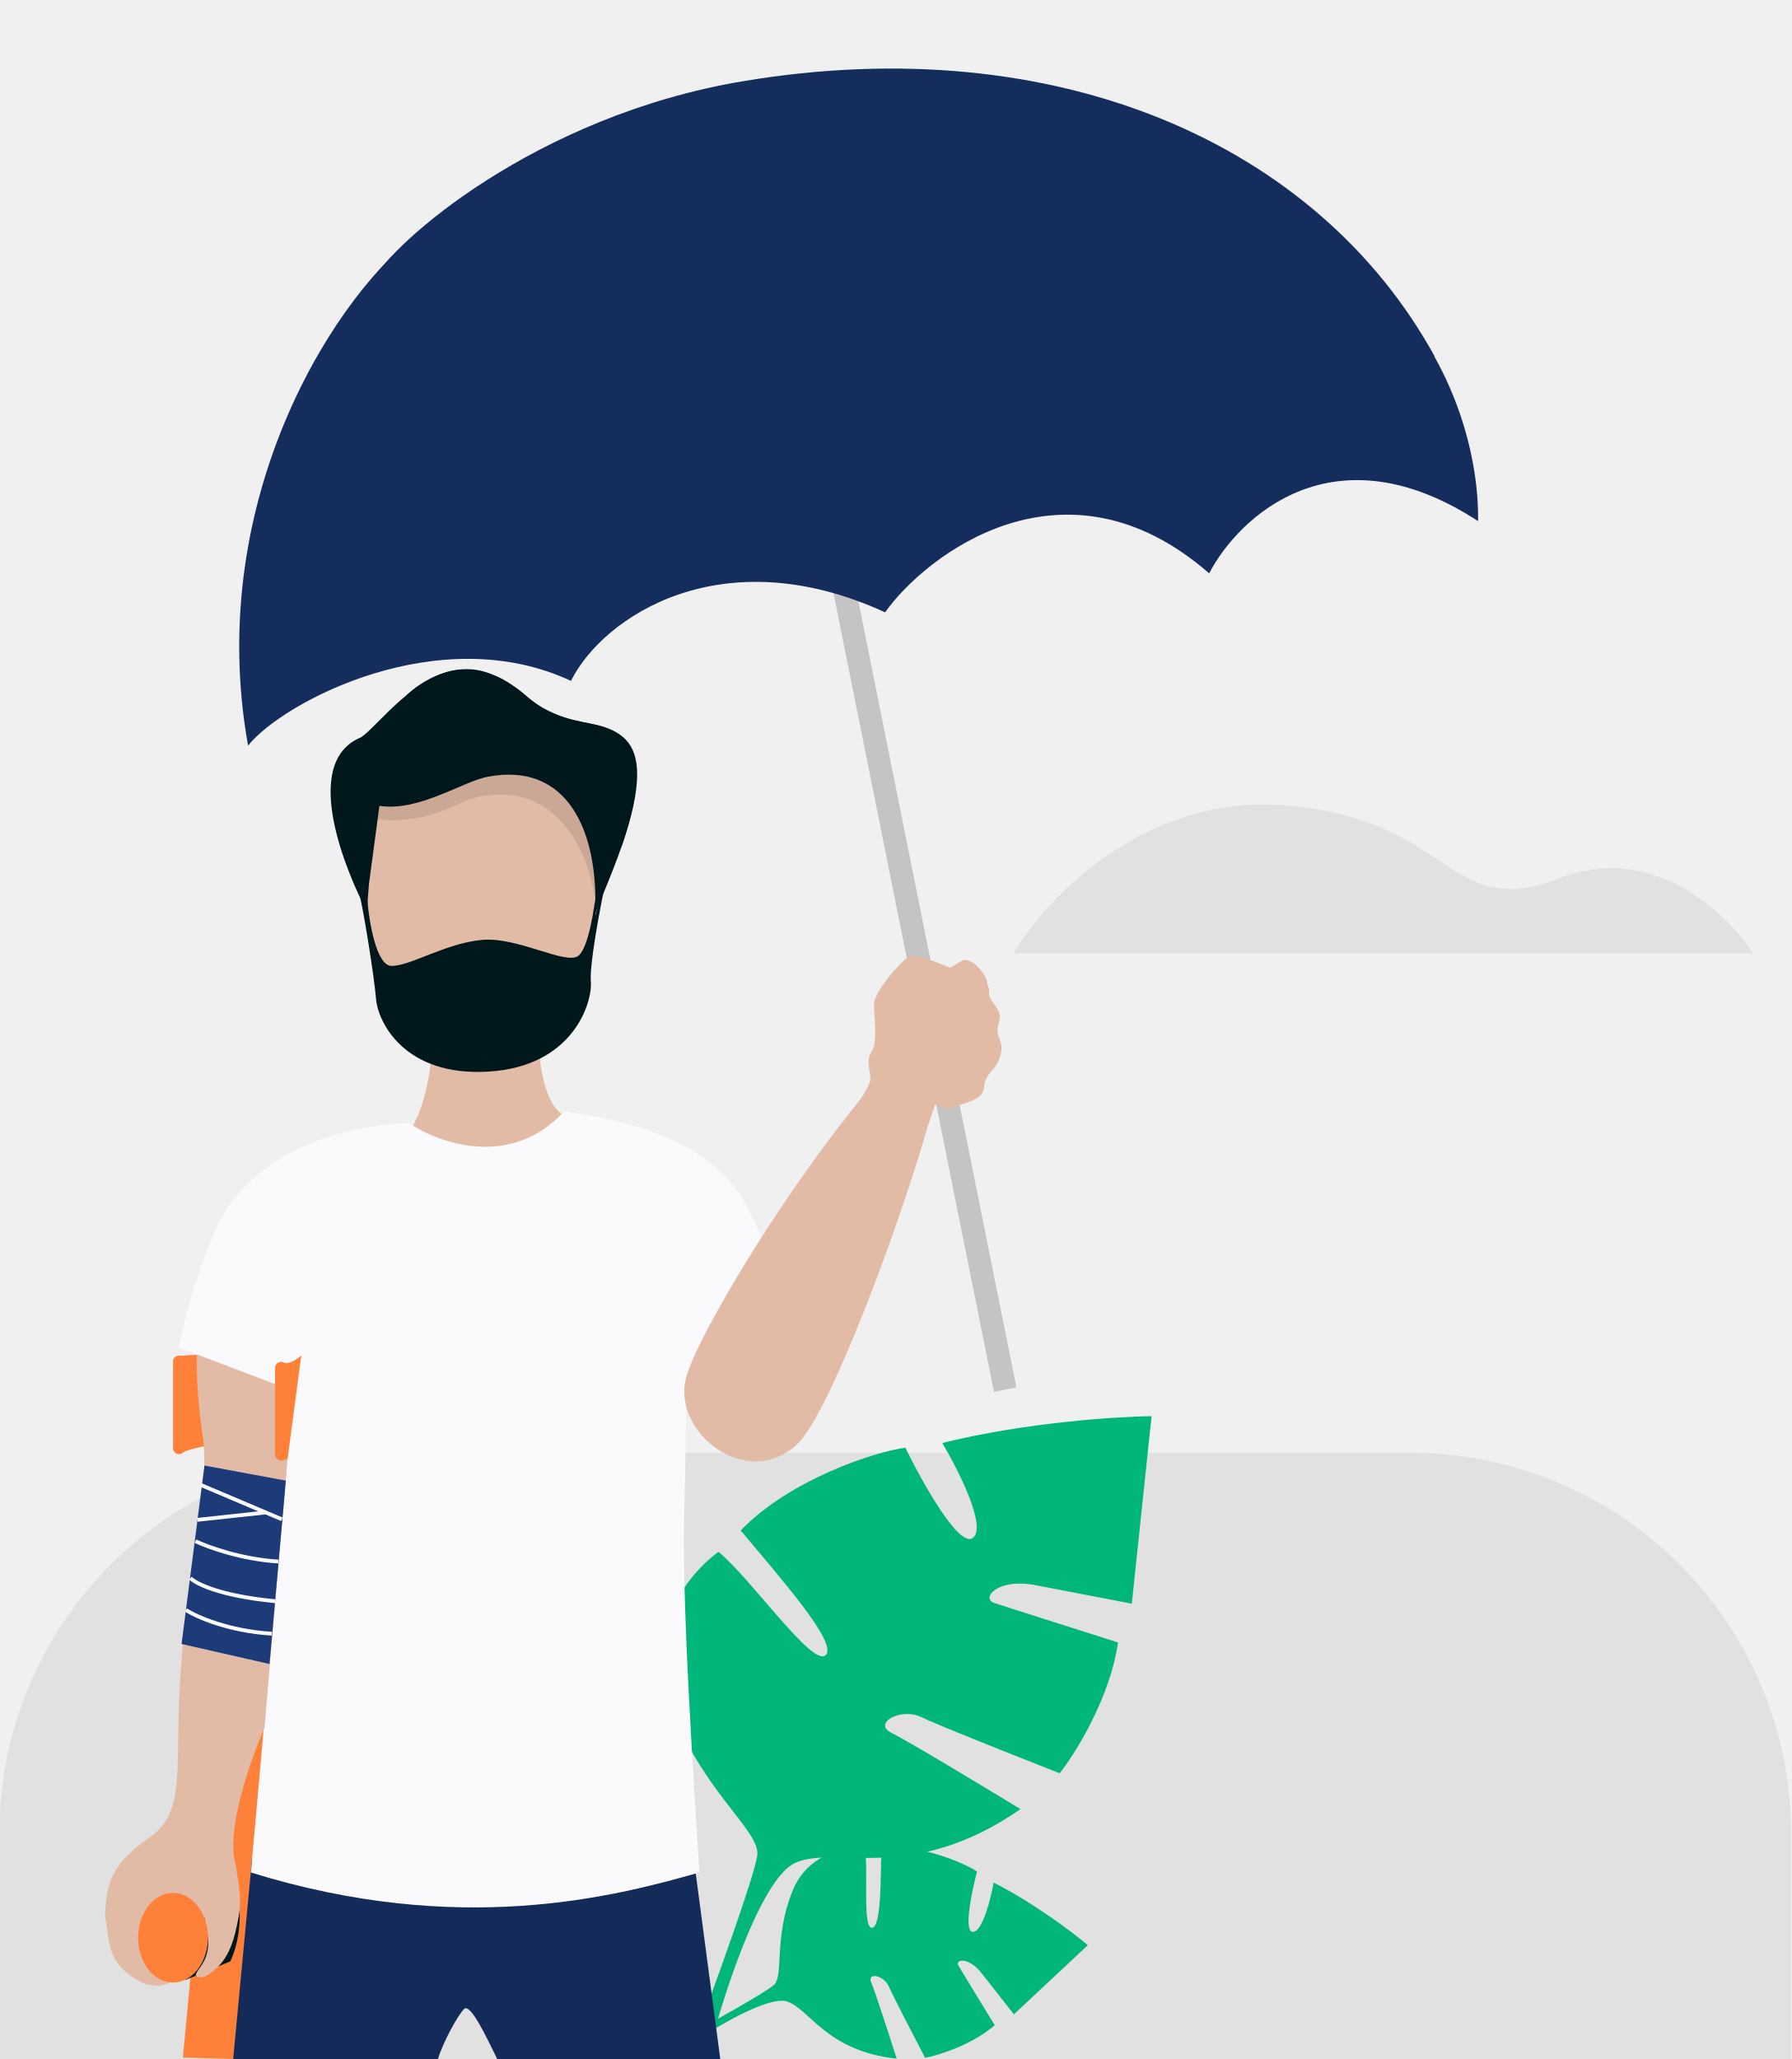
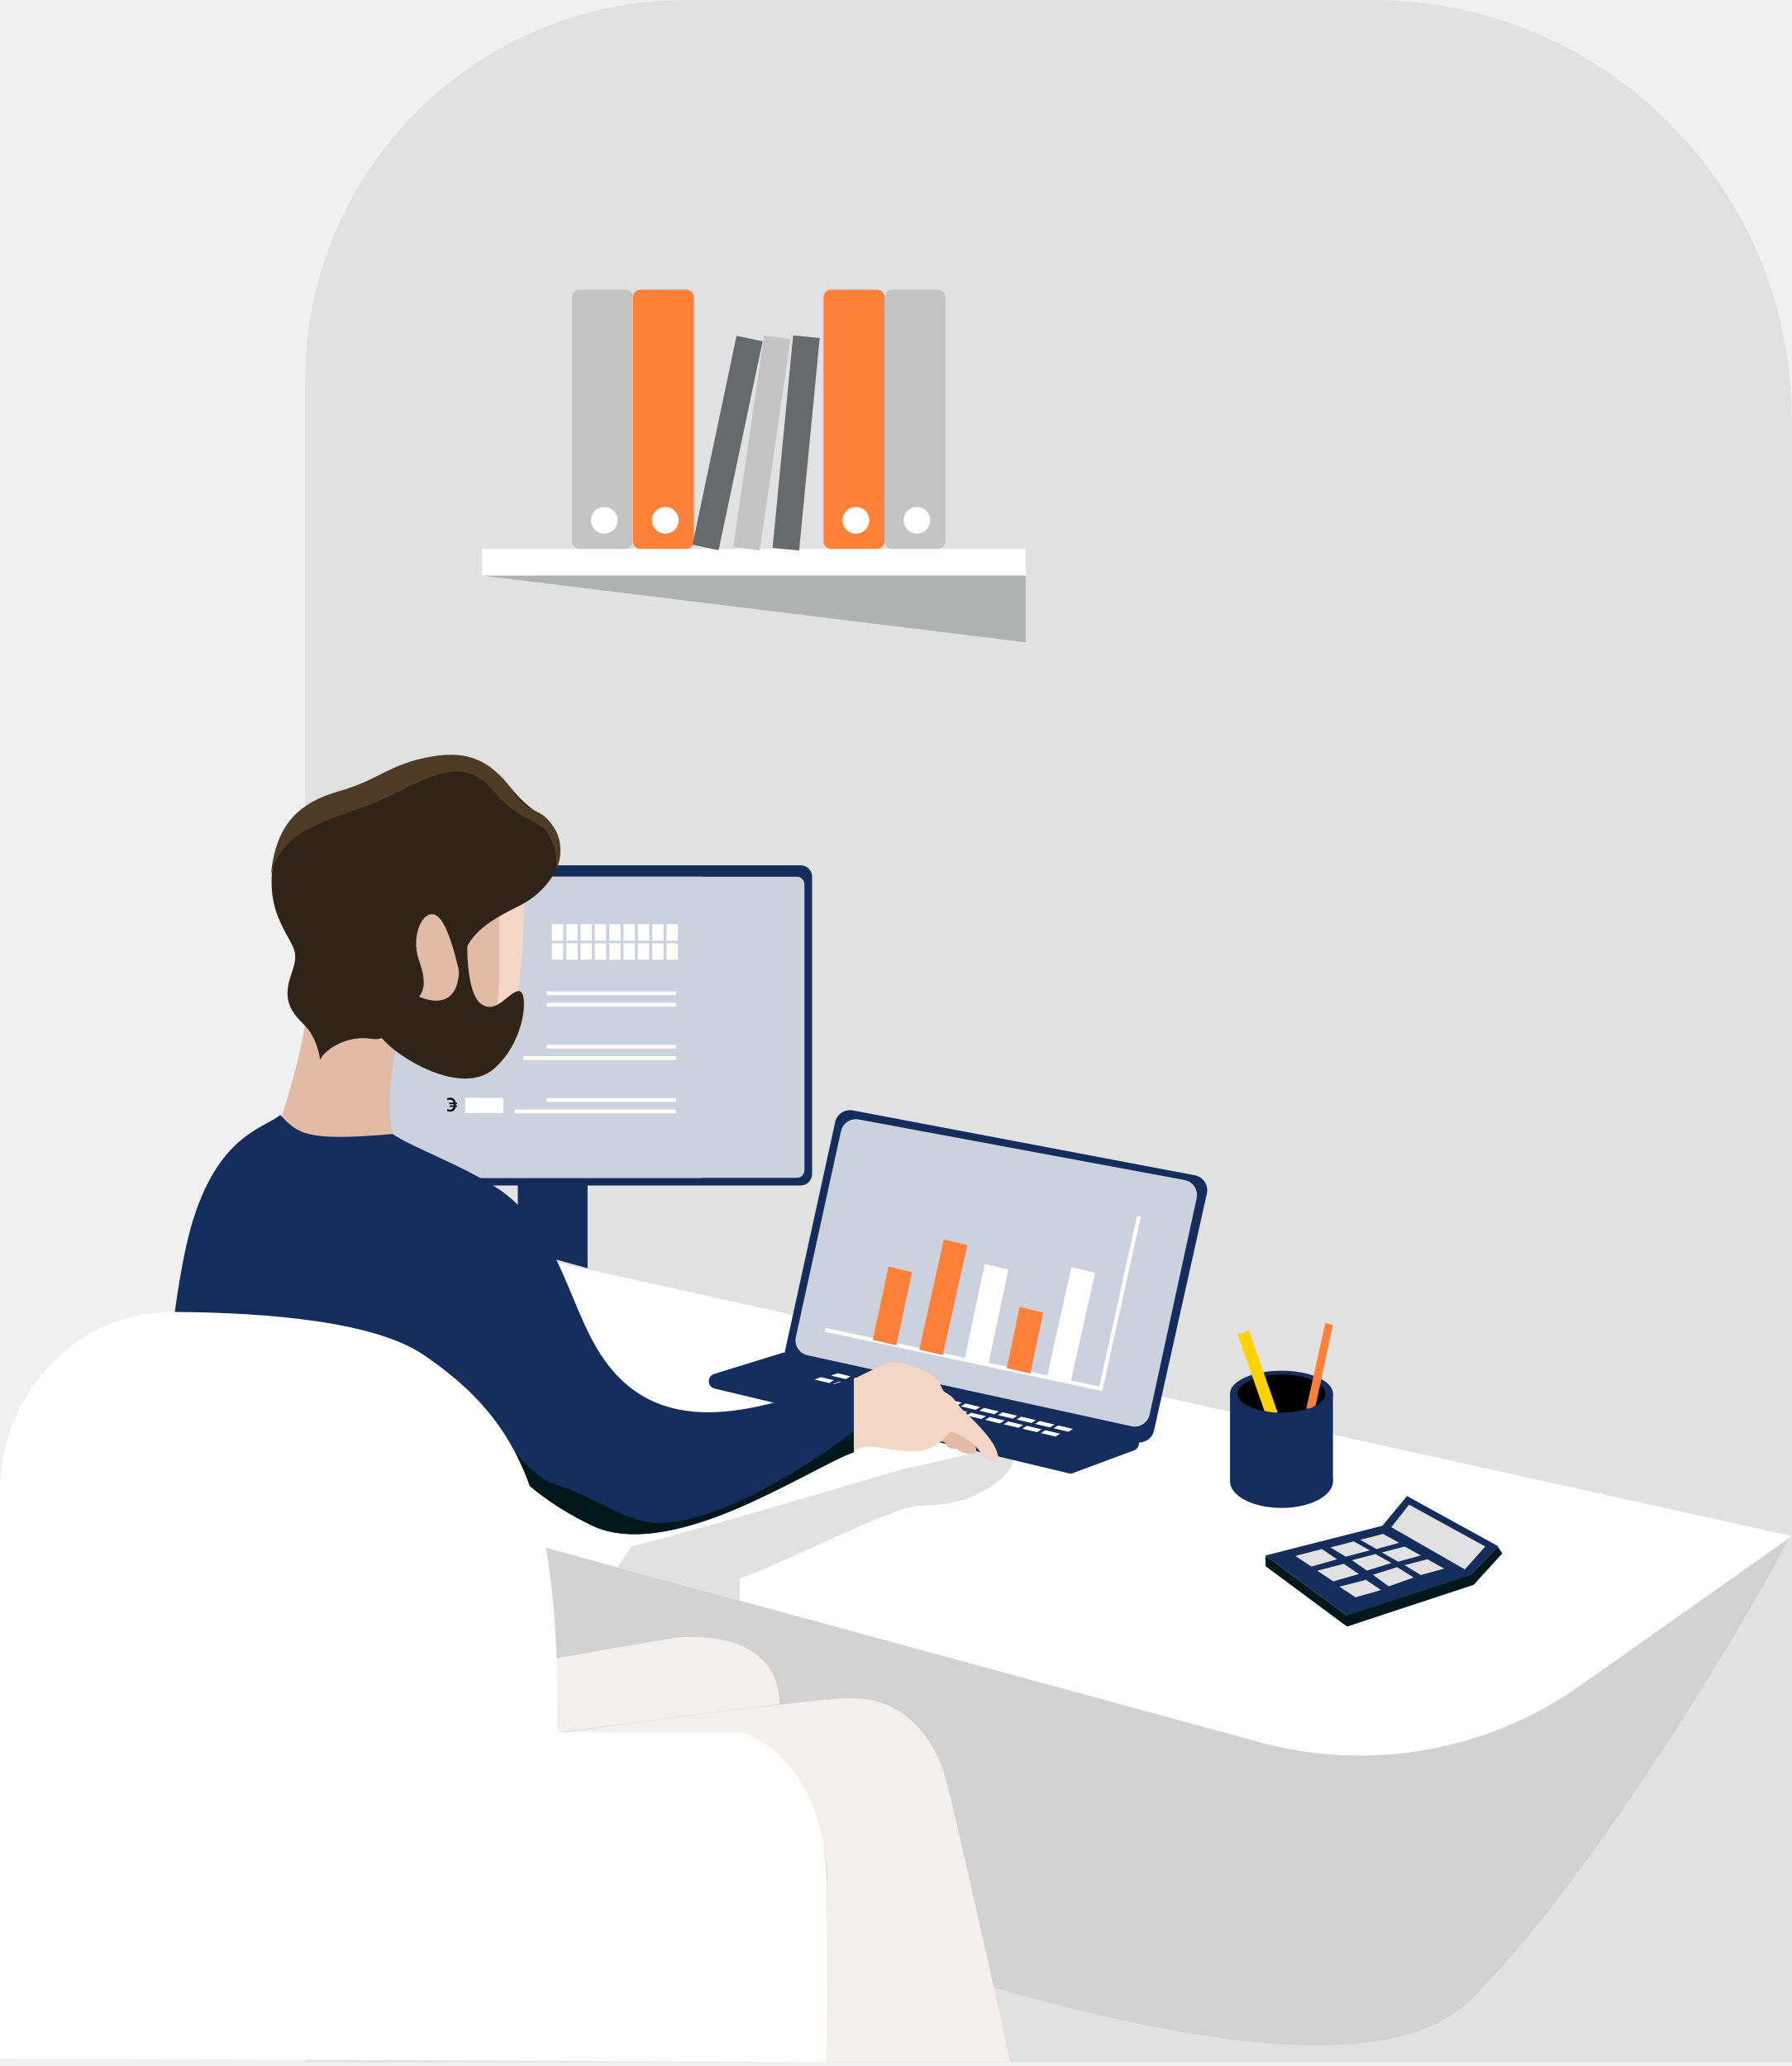
- <svg xmlns="http://www.w3.org/2000/svg" fill="none" viewBox="0 0 470 540">
-   <path fill="#E1E1E1" d="M469.801 481c0-55.228-44.772-100-100-100h-270c-55.229 0-100 44.772-100 100v59h470v-59z" />
-   <path fill="#00B67A" d="M208.727 488.485c-8.716 3.705-18.262 32.53-21.945 46.479l-4.844.621c5.298-14.156 16.054-43.783 16.693-49.04.799-6.572-15.364-17.439-23.267-40.687-6.322-18.598 5.073-32.995 13.073-38.872 8.555 6.991 24.545 30.172 28.094 27.129 3.549-3.042-12.542-21.035-22.247-32.73 12.742-13.277 35.1-20.669 43.173-21.703 4.453 9.132 14.245 26.638 17.794 23.595 3.55-3.042-3.925-17.825-8.106-24.837 21.634-5.359 45.614-6.923 54.9-7.034l-5.186 49.183-25.24-4.854c-10.096-1.941-14.329 3.453-10.896 4.631 2.747.941 22.821 7.318 32.515 10.389-2.081 14.499-11.067 28.912-15.299 34.306-10.368-4.062-32.154-12.699-36.355-14.749-5.252-2.561-12.918 1.656-7.666 4.217 4.201 2.049 24.242 14.145 33.737 19.937-28.64 19.842-48.033 9.389-58.928 14.019z" />
-   <path fill="#00B67A" d="M206.398 524.916c-4.83-1.555-18.825 6.794-25.218 11.164l-2.18-1.448c7.12-3.887 21.887-12.138 23.993-14.047 2.633-2.387-.091-12.47 4.88-24.678 3.977-9.768 13.65-11.613 18.954-11.191 1.006 5.84-.668 20.86 1.838 20.87 2.506.011 2.316-12.939 2.497-21.091 9.824-.918 21.473 3.927 25.105 6.341-1.408 5.269-3.596 15.81-1.09 15.821 2.506.011 4.676-8.613 5.448-12.925 10.641 5.416 20.898 13.196 24.696 16.41l-19.385 18.142-8.511-10.827c-3.405-4.331-7.014-3.627-6.038-1.944.781 1.346 6.666 10.979 9.511 15.627-5.938 5.154-14.641 7.851-18.25 8.555-2.769-5.287-8.553-16.437-9.534-18.743-1.225-2.883-5.811-3.862-4.585-.979.981 2.306 4.843 14.248 6.651 19.931-18.568-1.997-22.744-13.045-28.782-14.988z" />
-   <path fill="#E1E1E1" d="M336.086 211.166c-36.383-2.546-62.016 24.828-70.285 38.834h194c-6.785-10.504-26.397-29.157-50.567-19.735-30.214 11.777-27.669-15.916-73.148-19.099z" />
-   <path fill="#FF8139" d="M76.037 380.573c-13.518-3.931-24.916-1.172-28.431.466l-.676-25.388c12.642-1.456 24.713 1.873 29.107 3.831v21.091zM62.84 381.562l13.197 1.242-14.824 157.194-13.245-.373L62.84 381.562z" />
-   <path fill="#00181B" d="M60.39 514.402l-11.83 4.888-.779-22.384c2.338.567 4.109 1.842 5.525 3.542 1.134 1.36.567-.071 1.7.495 4.024-1.473 6.493-4.627 6.8-6.658 2.494 9.01.095 17.166-1.416 20.117z" />
-   <path fill="#E2BBA6" d="M61.253 317.355c7.134-9.562 32.59-12.436 44.38-19.178 4.387-2.508 7.681-15.802 7.614-24.543-9.711-5.704-18.283-28.812-18.384-49.01-.124-24.927 12.142-44.944 30.744-45.037 18.602-.093 31.057 20.009 31.182 44.935.1 19.828-4.202 39.954-15.533 47.173.044 8.705 2.059 18.258 6.529 20.756 11.857 6.623 28.487 4.073 35.152 13.936 18.195 26.975 15.468 57.54 15.468 57.54l-140.81 31.527s-15.659-45.6 3.658-78.099z" />
-   <path fill="#00181B" d="M154.967 257.415c-.364-4.362 2.272-18.477 3.635-24.989l-2.272 1.363c-.454 4.695-1.999 14.63-4.544 16.81-3.18 2.727-15.902-4.997-25.443-4.089-9.541.909-18.628 6.816-23.626 6.816-3.998 0-5.906-11.51-6.36-17.265l-2.272-2.272c.909 2.726 4.089 22.263 4.543 28.169.455 5.907 7.27 20.446 29.533 19.082 22.262-1.363 27.26-18.173 26.806-23.625z" />
-   <path fill="#CBA895" d="M128.04 208.663c21.657-3.044 28.847 22.217 28.12 31.486 7.758-29.299-14.748-38.805-26.97-39.896l-34.299 7.41.946 30.593 3.245-23.367c15.976 1.498 21.537-6.226 28.958-6.226z" />
-   <path fill="#000" d="M132.441 274.762a25.15 25.15 0 01-10.813.054s5.21 5.229 10.813-.054z" opacity=".1" />
-   <path fill="#00181B" d="M127.872 203.721c20.918-4.008 29.174 14.094 28.227 35.978 4.322-11.465 19.043-40.894 4.504-48.164-4.893-2.446-10.265-1.549-17.918-5.725-6.163-3.362-9.896-10.16-21.156-10.177-11.81-.018-22.448 14.843-26.806 17.72-16.433 6.716-3.258 36.658 1.49 45.635l.57-7.279 2.728-20.371c10.254 1.62 21.844-6.369 28.361-7.617z" />
-   <path fill="#00181B" d="M159.24 199.259c5.452 3.635 4.695 16.962 3.635 23.171 11.813-33.621-3.635-30.895-14.539-34.075-10.905-3.181-7.27-5.907-19.083-11.359-9.45-4.361-19.082 1.818-22.717 5.452 4.392-2.726 15.539-5.724 24.989 4.089 11.813 12.268 20.9 8.179 27.715 12.722z" />
-   <path fill="#142B5A" d="M61.15 539.995l4.929-52.241 116.402 3.564 6.435 48.676h-58.507c-2.545-5.112-6.941-14.719-8.659-13.119-1.718 1.6-5.83 9.342-6.865 13.12H61.15z" />
-   <path fill="#FAFAFC" d="M147.975 291.461c-13.9 15.164-32.821 8.425-40.543 3.16-12.04 0-38.787 5.01-49.456 25.052-4.609 8.658-10.008 26.609-11.023 33.753l30.04 11.421-11.172 126.24c54.601 16.945 95.202 6.385 117.593 0 0-2.875-4.075-57.542-4.075-88.236 0 0 .707-29.591.707-38.004 9.268-18.534 17.595-25.114 22.159-27.922-.351-1.58.006-9.968-7.444-22.465-9.898-16.603-33.798-21.244-46.786-22.999z" />
-   <path fill="#C4C4C4" d="M211.805 121.734l5.882-1.182 48.898 243.3-5.882 1.183z" />
-   <path fill="#E2BBA6" d="M228.3 283.018c-.061 1.259-1.745 4.517-5.398 8.881l19.129 7.241 4.766-13.833c.75-1.014.531-4.517.734-8.712.255-5.243-5.578-14.986-2.356-16.406 3.222-1.42 13.454 4.332 14.156.688.703-3.645-2.443-3.798-3.99-4.399-1.548-.6-14.899-7.03-17.073-5.559-2.174 1.471-8.848 9.03-9 12.176-.153 3.146 1.089 10.038-.612 12.583-1.7 2.545-.28 5.767-.356 7.34z" />
-   <path fill="#E2BBA6" d="M252.682 251.848c-2.057.594-10.791 7.404-14.901 10.735 0 0-6.029 4.305-6.385 10.99-.355 6.686 5.617 11.199 5.617 11.199 3.358 2.351 10.58 6.801 12.602 5.788 2.528-1.266 8.282-1.75 8.497-5.455.215-3.706 2.83-3.926 4.092-7.719 1.261-3.794-.396-4.708-.572-6.8-.176-2.093 1.785-3.838-.572-6.8-2.356-2.963-1.965-4.576-2.097-6.146-.132-1.569-3.71-6.535-6.281-5.792z" />
-   <path fill="#152D5D" d="M149.757 178.577c-34.465-16.14-75.43 5.417-84.695 16.963-11.76-65.538 23.937-119.845 45.83-135.213l185.605-8.409 10.145-.46c58.491 2.976 81.444 52.566 81.041 85.212-37.864-24.687-62.801-1.156-70.536 13.696-37.943-33.084-74.384-4.755-85 10.227-42.757-19.665-73.994 1.102-82.39 17.984z" />
-   <path fill="#152D5D" d="M194.879 21.297c-54.642 9.15-92.167 42.586-97.226 52.454l278.648 19.75c-30.551-55.673-98.962-86.01-181.422-72.204z" />
-   <path fill="#E2BBA6" d="M209.427 378.4c8.528-8.527 26.639-57.585 33.631-82.114l-14.132-11.803c-21.979 25.678-45.93 65.589-48.95 76.726-3.961 14.61 16.431 30.209 29.451 17.191zM52.72 399.235c1.26-9.819 1.05-22.168 0-26.305l22.433 12.59-5.788 67.647c-3.617 8.2-10.201 26.842-7.597 35.813 2.605 8.972-9.385 20.351-15.432 10.038-3.256-3.256-9.048.362-9.048 6.873 0 5.209 6.032 10.611 9.048 12.661-1.085 1.327-5.31 4.255-11.523 0-7.03-4.813-5.94-9.761-7.223-15.742 0-9.282 2.317-14.512 11.608-20.894 10.146-6.97 6.36-19.209 8.236-44.295 1.522-20.354 3.17-21.886 5.286-38.386z" />
-   <path fill="#E2BBA6" d="M62.617 502.576c1-5.329-.416-11.381-1.249-13.74l-8.333 12.347c.96 2.356 1.786 7.286 1.522 9.551-.469 4.028-2.534 5.451-3.104 6.876-.456 1.14 1.481 1.011 2.213.787 6.245-3.331 7.702-9.16 8.951-15.821z" />
-   <rect width="3.144" height="25.869" x="45.381" y="355.508" fill="#FF8139" rx="1.572" />
-   <rect width="3.144" height="25.869" x="72.152" y="357.164" fill="#FF8139" rx="1.572" />
-   <ellipse cx="45.38" cy="508.193" fill="#FF8139" rx="9.153" ry="11.763" />
-   <path fill="#1C3B78" d="M47.623 431.152l6.002-46.785 21.35 3.945-4.28 48.096-23.072-5.256z" />
-   <path stroke="#FAFAFC" d="M52.805 389.504l21.123 8.953M51.795 398.595l18.162-1.958M51.268 404.191c3.21 1.541 12.06 4.767 21.774 5.345M49.95 413.871c1.371 1.444 7.737 4.68 22.225 6.067M48.775 422.246c2.76 1.782 11.13 5.518 22.533 6.211" />
-   <path fill="#FF8139" d="M79.017 355.508c-2.635 2.24-4.172 2.141-4.612 1.811l-.266 25.658c.925-.132 1.267-.459 1.322-.606l3.556-26.863z" />
+ <svg xmlns="http://www.w3.org/2000/svg" fill="none" viewBox="0 0 470 542">
+   <path fill="#E1E1E1" d="M80 100C80 44.772 124.772 0 180 0h180c60.751 0 110 49.249 110 110v431H80V100z" />
+   <path fill="#D2D2D2" d="M385.983 524.429c30.274-30.181 69.493-94.367 83.611-121.518l-343.396-29.973-64.51 78.192c130.755 48.8 285.008 112.463 324.295 73.299z" />
+   <path fill="#fff" d="M269 144H126.44v7H269z" />
+   <path fill="#666A6A" d="M268.999 168.5L126.439 151h142.56v17.5z" opacity=".4" />
+   <path fill="#C4C4C4" d="M248 78v64a2 2 0 01-2 2h-12a2 2 0 01-2-2V78a2 2 0 012-2h12a2 2 0 012 2z" />
+   <circle r="3.5" fill="#fff" transform="matrix(-1 0 0 1 240.5 136.5)" />
+   <path fill="#FF8139" d="M232 78v64a2 2 0 01-2 2h-12a2 2 0 01-2-2V78a2 2 0 012-2h12a2 2 0 012 2z" />
+   <circle r="3.5" fill="#fff" transform="matrix(-1 0 0 1 224.5 136.5)" />
+   <path fill="#FF8139" d="M182 78v64a2 2 0 01-2 2h-12a2 2 0 01-2-2V78a2 2 0 012-2h12a2 2 0 012 2z" />
+   <circle r="3.5" fill="#fff" transform="matrix(-1 0 0 1 174.5 136.5)" />
+   <path fill="#C4C4C4" d="M166 78v64a2 2 0 01-2 2h-12a2 2 0 01-2-2V78a2 2 0 012-2h12a2 2 0 012 2z" />
+   <circle r="3.5" fill="#fff" transform="matrix(-1 0 0 1 158.5 136.5)" />
+   <path fill="#666A6A" d="M193.186 88.094l6.85 1.444-11.549 54.796-6.85-1.444z" />
+   <path fill="#C4C4C4" d="M200.404 88l6.927 1.008-8.066 55.416-6.927-1.008z" />
+   <path fill="#666A6A" d="M208.031 88l6.967.674-5.395 55.74-6.967-.674z" />
+   <path fill="#fff" d="M131.953 402.999l-3.266-75.604L470 402.999l-55.641 39.269a99.998 99.998 0 01-83.941 14.785l-198.465-54.054z" />
+   <path fill="#152D5D" d="M392.964 405.645l-23.926-13.172-6.452 7.796-30.647 7.796 21.507 15.861 32.26-10.753 7.258-7.528z" />
+   <path fill="#E1E1E1" d="M360.105 413.133l6.359-2.008 4.323 2.724-6.534 2.309-4.148-3.025zM339.758 408.183l6.97-1.8 3.945 2.681-6.702 1.914-4.213-2.795zM345.498 412.062l6.97-1.8 3.945 2.68-6.702 1.915-4.213-2.795zM351.314 416.253l6.971-1.8 3.944 2.681-6.702 1.915-4.213-2.796z" />
+   <path fill="#00181B" d="M394.033 407.533l-1.177-1.81-7.086 7.386-32.465 10.715-21.36-15.748v2.806l21.36 15.838 33.216-10.951 7.512-8.236z" />
+   <path fill="#E1E1E1" d="M369.579 394.742l-4.657 5.918 19.306 11.06 5.336-6.015-19.985-10.963zM362.786 402.406l-6.015 1.552 4.269 2.426 5.948-1.641-4.202-2.337zM355.083 404.387l-6.124 1.563 4.027 2.436 6.299-1.663-4.202-2.336zM368.466 405.723l-6.015 1.552 4.269 2.425 5.948-1.641-4.202-2.336zM360.764 407.703l-6.153 1.597 3.892 2.741 6.463-2.002-4.202-2.336zM374.407 409.055l-6.014 1.552 4.255 2.589 6.132-1.681-4.373-2.46z" />
+   <ellipse fill="#152D5D" rx="13.5" ry="7" transform="matrix(-1 0 0 1 336.119 388.598)" />
+   <ellipse fill="#152D5D" rx="13.5" ry="6" transform="matrix(-1 0 0 1 336.119 365.598)" />
+   <path fill="#152D5D" d="M349.619 388.598v-23h-27v23h27z" />
+   <ellipse fill="#000" rx="11.5" ry="5" transform="matrix(-1 0 0 1 336.119 365.598)" />
+   <path fill="#FF8139" d="M349.619 347.598l-4.5 21c-.8.8-2 1-2.5 1l5-22.5 2 .5z" />
+   <path fill="#FFD300" d="M327.619 349.098l7.5 21.5c-1.6 0-3-.334-3.5-.5l-7-20 3-1z" />
+   <path fill="#E1E1E1" d="M262.5 388c5.6-4.8 2.333-7.667 0-8.5-7.667 1.833-23.2 5.5-24 5.5-.8 0-49.933 14.9-72.933 20.733l-3.622 5.446L194 419.908v-5.846c7.5-2 40.5-19.062 47-19.062s14.5-1 21.5-7z" />
+   <path fill="#152D5D" d="M135.824 290.375h18.285v42.327l-18.285-5v-37.327z" />
+   <rect width="133" height="84" x="80" y="227" fill="#152D5D" rx="3" />
+   <rect width="131" height="79" x="80" y="230" fill="#CCD2DD" rx="2" />
+   <path fill="#CCD2DD" d="M111 230h73v79h-73z" />
+   <path fill="#fff" d="M141.209 242.469h2.964v4.298h-2.964zM144.965 242.469h2.964v4.298h-2.964zM148.723 242.469h2.964v4.298h-2.964zM152.482 242.469h2.964v4.298h-2.964zM156.242 242.469h2.964v4.298h-2.964zM160 242.469h2.964v4.298H160zM163.756 242.469h2.964v4.298h-2.964zM167.512 242.469h2.964v4.298h-2.964zM171.27 242.469h2.964v4.298h-2.964zM141.209 247.469h2.964v4.298h-2.964zM144.965 247.469h2.964v4.298h-2.964zM148.723 247.469h2.964v4.298h-2.964zM152.482 247.469h2.964v4.298h-2.964zM156.242 247.469h2.964v4.298h-2.964zM160 247.469h2.964v4.298H160zM163.756 247.469h2.964v4.298h-2.964zM167.512 247.469h2.964v4.298h-2.964zM171.27 247.469h2.964v4.298h-2.964z" />
+   <path stroke="#fff" d="M115.678 260.582h33.945M120.678 263.582h33.945" />
+   <path fill="#fff" d="M163 260h10v4h-10zM163 274h10v4h-10zM163 288h10v4h-10z" />
+   <path stroke="#fff" d="M117.678 274.582h33.945M117.678 277.582h40.045M117.678 288.582h33.945M117.678 291.582H160" />
+   <path fill="#000" d="M176.927 260.462a.794.794 0 00-.564.205c-.145.137-.241.343-.29.62h1.113v.376h-1.15l-.005.11v.134l.005.095h.996v.374h-.954c.104.508.4.762.888.762.233 0 .472-.051.716-.152v.496a1.756 1.756 0 01-.745.149c-.392 0-.711-.108-.957-.322-.244-.215-.404-.526-.479-.933h-.371v-.374h.332l-.004-.09v-.09l.004-.159h-.332v-.376h.367c.061-.408.217-.729.466-.962.249-.233.57-.349.964-.349.326 0 .617.072.874.215l-.205.456c-.25-.123-.473-.185-.669-.185zM176.927 274.462a.794.794 0 00-.564.205c-.145.137-.241.343-.29.62h1.113v.376h-1.15l-.005.11v.134l.005.095h.996v.374h-.954c.104.508.4.762.888.762.233 0 .472-.051.716-.152v.496a1.756 1.756 0 01-.745.149c-.392 0-.711-.108-.957-.322-.244-.215-.404-.526-.479-.933h-.371v-.374h.332l-.004-.09v-.09l.004-.159h-.332v-.376h.367c.061-.408.217-.729.466-.962.249-.233.57-.349.964-.349.326 0 .617.072.874.215l-.205.456c-.25-.123-.473-.185-.669-.185zM176.927 288.462a.794.794 0 00-.564.205c-.145.137-.241.343-.29.62h1.113v.376h-1.15l-.005.11v.134l.005.095h.996v.374h-.954c.104.508.4.762.888.762.233 0 .472-.051.716-.152v.496a1.756 1.756 0 01-.745.149c-.392 0-.711-.108-.957-.322-.244-.215-.404-.526-.479-.933h-.371v-.374h.332l-.004-.09v-.09l.004-.159h-.332v-.376h.367c.061-.408.217-.729.466-.962.249-.233.57-.349.964-.349.326 0 .617.072.874.215l-.205.456c-.25-.123-.473-.185-.669-.185z" />
+   <path fill="#CCD2DD" d="M184 230h-73v79h73z" />
+   <path fill="#fff" d="M177.791 242.469h-2.964v4.298h2.964zM174.035 242.469h-2.964v4.298h2.964zM170.277 242.469h-2.964v4.298h2.964zM166.518 242.469h-2.964v4.298h2.964zM162.758 242.469h-2.964v4.298h2.964zM159 242.469h-2.964v4.298H159zM155.244 242.469h-2.964v4.298h2.964zM151.488 242.469h-2.964v4.298h2.964zM147.73 242.469h-2.964v4.298h2.964zM177.791 247.469h-2.964v4.298h2.964zM174.035 247.469h-2.964v4.298h2.964zM170.277 247.469h-2.964v4.298h2.964zM166.518 247.469h-2.964v4.298h2.964zM162.758 247.469h-2.964v4.298h2.964zM159 247.469h-2.964v4.298H159zM155.244 247.469h-2.964v4.298h2.964zM151.488 247.469h-2.964v4.298h2.964zM147.73 247.469h-2.964v4.298h2.964z" />
+   <path stroke="#fff" d="M177.322 260.582h-33.945M177.322 263.582h-33.945" />
+   <path fill="#fff" d="M132 260h-10v4h10zM132 274h-10v4h10zM132 288h-10v4h10z" />
+   <path stroke="#fff" d="M177.322 274.582h-33.945M177.322 277.582h-40.045M177.322 288.582h-33.945M177.322 291.582H135" />
+   <path fill="#000" d="M118.073 260.462c.229 0 .417.068.564.205.145.137.241.343.29.62h-1.113v.376h1.15l.005.11v.134l-.005.095h-.996v.374h.954c-.104.508-.4.762-.888.762-.233 0-.472-.051-.716-.152v.496c.214.099.462.149.745.149.392 0 .711-.108.957-.322.244-.215.404-.526.479-.933h.371v-.374h-.332l.004-.09v-.09l-.004-.159h.332v-.376h-.367c-.061-.408-.217-.729-.466-.962-.249-.233-.57-.349-.964-.349-.326 0-.617.072-.874.215l.205.456c.25-.123.473-.185.669-.185zM118.073 274.462c.229 0 .417.068.564.205.145.137.241.343.29.62h-1.113v.376h1.15l.005.11v.134l-.005.095h-.996v.374h.954c-.104.508-.4.762-.888.762-.233 0-.472-.051-.716-.152v.496c.214.099.462.149.745.149.392 0 .711-.108.957-.322.244-.215.404-.526.479-.933h.371v-.374h-.332l.004-.09v-.09l-.004-.159h.332v-.376h-.367c-.061-.408-.217-.729-.466-.962-.249-.233-.57-.349-.964-.349-.326 0-.617.072-.874.215l.205.456c.25-.123.473-.185.669-.185zM118.073 288.462c.229 0 .417.068.564.205.145.137.241.343.29.62h-1.113v.376h1.15l.005.11v.134l-.005.095h-.996v.374h.954c-.104.508-.4.762-.888.762-.233 0-.472-.051-.716-.152v.496c.214.099.462.149.745.149.392 0 .711-.108.957-.322.244-.215.404-.526.479-.933h.371v-.374h-.332l.004-.09v-.09l-.004-.159h.332v-.376h-.367c-.061-.408-.217-.729-.466-.962-.249-.233-.57-.349-.964-.349-.326 0-.617.072-.874.215l.205.456c.25-.123.473-.185.669-.185z" />
+   <path fill="#152D5D" d="M219.048 294.389a4.001 4.001 0 014.653-3.074l89.688 17.01a4 4 0 013.159 4.8l-13.86 62.164a4 4 0 01-4.76 3.036l-88.906-19.477a4 4 0 01-3.052-4.763l13.078-59.696z" />
+   <path fill="#CCD2DD" d="M220.575 296.759a4.002 4.002 0 014.639-3.077l85.479 15.887a4 4 0 013.178 4.783l-12.337 56.757a4 4 0 01-4.765 3.057l-84.978-18.616a4.002 4.002 0 01-3.052-4.764l11.836-54.027z" />
+   <path fill="#fff" d="M184.521 363.207l-.428 1.954 4.336-1.098-3.908-.856z" />
+   <path fill="#152D5D" d="M187.328 360.436l17.802-5.497a2.003 2.003 0 011.056-.035l91.015 21.779c1.922.46 2.083 3.133.23 3.82l-15.989 5.932a2 2 0 01-1.161.07l-92.828-22.213c-1.979-.473-2.069-3.255-.125-3.856z" />
+   <path fill="#fff" d="M230.04 366.308l-7.476 3.37 22.383 5.293 6.989-3.485-21.896-5.178zM225.034 363.583l3.406.806-1.203.743-3.893-.921 1.69-.628zM220.169 362.435l3.406.806-1.204.743-3.892-.921 1.69-.628zM215.302 361.283l3.406.805-1.204.743-3.892-.92 1.69-.628zM249.85 369.453l3.893.92-1.204.743-3.892-.92 1.203-.743zM254.715 370.605l3.893.921-1.203.743-3.893-.921 1.203-.743zM259.581 371.754l3.892.92-1.203.743-3.893-.92 1.204-.743zM264.448 372.906l3.892.92-1.203.743-3.893-.92 1.204-.743zM269.313 374.054l3.893.921-1.204.743-3.892-.921 1.203-.743zM274.178 375.207l3.893.92-1.203.743-3.893-.92 1.203-.743zM229.387 362.56l3.407.806-1.204.743-3.892-.921 1.689-.628zM234.253 363.708l3.406.806-1.204.743-3.892-.921 1.69-.628zM239.118 364.861l3.406.805-1.203.743-3.893-.92 1.69-.628zM243.985 366.009l3.406.806-1.203.743-3.893-.921 1.69-.628zM248.85 367.162l3.406.805-1.203.743-3.893-.92 1.69-.628zM224.52 361.408l3.406.805-1.203.743-3.893-.92 1.69-.628zM219.655 360.259l3.406.806-1.203.743-3.893-.921 1.69-.628zM253.229 368.199l3.893.92-1.204.743-3.892-.92 1.203-.743zM258.094 369.347l3.893.921-1.203.743-3.893-.921 1.203-.743zM262.961 370.5l3.893.92-1.203.743-3.893-.92 1.203-.743zM267.827 371.648l3.892.921-1.203.743-3.893-.921 1.204-.743zM272.692 372.8l3.893.921-1.204.743-3.892-.921 1.203-.743zM277.559 373.949l3.893.92-1.204.743-3.892-.92 1.203-.743zM247.535 369.931l-14.458-3.419 1.342-.71 14.458 3.419-1.342.71zM229.899 364.736l3.406.805-1.203.743-3.893-.92 1.69-.628z" />
+   <path stroke="#fff" d="M298.721 319.149l-10.003 45.197-72.272-15.475" />
+   <path fill="#fff" d="M287.213 333.954l-6.45 28.853-6.189-1.419 6.452-28.942 6.187 1.508z" />
+   <path fill="#FF8139" d="M273.625 344.359l-3.374 15.983-6.189-1.419 3.376-16.073 6.187 1.509z" />
+   <path fill="#fff" d="M264.469 333.084l-5.221 24.775-6.189-1.418 5.223-24.866 6.187 1.509z" />
+   <path fill="#FF8139" d="M253.739 326.646l-6.451 28.852-6.189-1.419 6.453-28.942 6.187 1.509zM239.235 333.759l-4.127 19.189-6.189-1.419 4.129-19.278 6.187 1.508z" />
+   <path fill="#E2BBA6" d="M151.176 394.745s-10.864-1.462-19.56-12.276c0 0 2.169 9.092-9.429 19.505-8.033 7.189-1.767 45.488 1.617 52.246 0 0-32.052 31.58-84.226 6.288 0 0 13.104-47.69 14.058-74.654 1.175-30.619 4.72-50.304 15.443-79.211 10.724-28.906 13.265-44.856 11.809-60.076-1.456-15.219-.723-39.049 26.107-44.806 26.83-5.758 30.003 25.792 30.003 25.792s2.37 40.341-8.184 49.583c-9.247 8.15-25.103-2.193-25.103-2.193s-3.675 18.714.583 25.322c0 0 5.874 6.719 20.383 12.496 15.153 6.008 17.583 50.064 25.616 58.134" />
+   <path fill="#CEA999" d="M120.229 202.23c1.074 6.559 2.791 17.092 4.377 27.475-1.004-9.782-2.861-20.616-4.147-27.394l-.23-.081z" />
+   <path fill="#E2BBA6" d="M136.977 227.59l-12.371 2.113.623 9.411c.12 5.167-.291 9.312-1.567 11.275-5.341 8.24-7.47-11.014-11.888-10.594-4.418.421-6.477 5.447-3.304 14.018 3.173 8.571-8.234 10.954-9.218 15.76-.984 4.806-8.645 31.87 0 41.132l13.245-4.005a40.002 40.002 0 01-8.194-6.398c-4.257-6.608-.582-25.322-.582-25.322s15.845 10.343 25.103 2.193a12.057 12.057 0 002.008-2.323c5.272-7.38 6.025-26.113 6.175-30.128.151-4.016-.03-17.132-.03-17.132z" />
+   <path fill="#F3D6C6" d="M131 254.5v-28l6.5 10.5c0 5.167-.5 18.1-2.5 28.5-2 10.4-9 14-12 14.5 7-5.5 8-18 8-25.5z" />
+   <path fill="#2F2417" d="M114.925 240.516c2.8 2.4 5.167 12.333 6 17-1-11.5 6.898-15.699 15.5-20 6-3 12.188-10 10-17-2.5-8-5.5-5-13-14.5s-17.79-8.526-23-6.5c-9 3.5-9.5 4.5-15 7.5-4.907 2.677-5.566 1.484-14 5.5-10.5 5-12 19.5-8.5 28s6 8 3.5 15 0 10 3.5 13.5c2.8 2.8 3.834 7.166 4 9 1.5-3 7.5-6.5 13.5-5.5s5.5-6 9.5-8.5 5.5-5 3-12 1.5-14.5 5-11.5z" />
+   <path fill="#4F3C27" d="M145.924 228.015c1-2 2.2-7.1-1-11.5-4-5.5-5.5-2-10.5-9s-10.5-11-21.5-9-13.329 6-23.829 9c-10.23 2.923-16.825 8.218-18.082 22.36a8.152 8.152 0 00-.089 1.14c.026-.386.055-.766.089-1.14.436-3.05 2.597-8.352 8.911-11.86 9-5 14.5-5 25-10.5s18-8 24.5 0 12.5 7.5 14.5 11.5 2 5 2 9z" />
+   <path fill="#292289" d="M70.706 302.164s-4.8 4.005-9.128 16.02c-4.327 12.016 6.929-6.918 6.929-6.918l1.325-6.699.874-2.403z" />
+   <path fill="#F4EFEF" d="M122.498 450.633s15.245 54.657 14.382 89.06H20s1-27.194 5.5-45.194c4.5-18 15.975-41.213 15.975-41.213s44.533 22.819 81.023-2.653z" />
+   <path fill="#152D5D" d="M224.001 361.5c-15.142 4.13-42.997 17.732-61.001.5-13.877-13.277-13-36-31.384-49.5-9.429-6.5-23.786-11.557-28.616-15-23 2-24.77-.074-29.5-5-4 3.5-16.5 5-23.439 29.5-3.94 13.911-7.49 44.391-8.595 75-1.004 26.964 0 56.287 0 56.287 7.34 33.453 82.338.931 82.338.931C126 443 129.5 414 129.5 414l2.116-31.532c8.696 10.833 22.251 17.021 22.251 17.021 20.555 11.785 60.247-14.365 70.134-20.587V361.5z" />
+   <path fill="#00181B" d="M224.001 380.999v-5.5s-32.262 25.049-52.5 23.989c-7.536-.395-16.328-7.209-25.677-9.983-9.348-2.773-18.506-20.485-18.506-20.485-.803 18.373-12.883 21.266-20.233 36.245-5.452 11.115-1.526 40.472.864 54.89 9.348-3.124 15.855-5.938 15.855-5.938-2.952-7.85-9.62-45.057-1.617-52.246 11.598-10.413 9.429-19.504 9.429-19.504 8.696 10.833 22.251 17.021 22.251 17.021 20.555 11.815 59.634-14.989 70.134-18.489z" />
+   <path fill="#000" d="M73.678 464.07c.18 1.212.351 2.393.522 3.565-.17-1.172-.341-2.353-.522-3.565zM73.537 463.15c0-.321-.09-.641-.14-1.002.04.361.1.681.14 1.002z" opacity=".3" />
+   <path fill="#E1E1E1" d="M74.136 521L70 540h10c-2-9-5.227-16.833-5.864-19z" />
+   <path fill="#C4C4C4" d="M74 521l-4 19h-8l4-14.5-10.5-6c4.8.8 14.333 1.333 18.5 1.5z" />
+   <path fill="#F4EFEF" d="M222.5 445.502c-11.2.4-54.667 6.166-75 9h47c16.8 5.6 22 27.833 22.5 36.499v50h48c-4.667-21.166-14.6-65.699-17-74.499-3-11-11.5-21.5-25.5-21z" />
+   <path fill="#F4EFEF" d="M175 429.999l-29 5v19.5l58.5-7.5c-.4-17.6-19.833-18.667-29.5-17z" />
+   <path fill="#fff" d="M111.116 355.449c-12.89-8.781-40.94-11.118-65.631-11.273C19.675 344.015 0 365.729 0 391.538v148.46l216.83 1c.128-4.311.308-20.599 0-47.261-.309-26.663-15.047-37.308-22.378-39.298h-48.227c.617-60.886-9.494-81.539-35.109-98.99z" />
+   <path fill="#2F2417" d="M126.173 263.359c-3.229-2.332-3.737-11.734-3.588-16.144l-2.242 4.485c1.076 14.171-8.372 11.435-13.23 8.296l-6.951 12.333c3.812 4.933 20.853 15.472 29.374 8.072 8.521-7.4 9.194-20.629 6.503-20.405-2.691.224-5.83 6.279-9.866 3.363z" />
+   <path fill="#E2BBA6" d="M247.032 378.223c-1.163.146-7.391-6.604-10.36-9.996 2.605 0 9.088 1.017 14.177 5.089 5.089 4.071 5.513 6.906 5.089 7.815-2.181.873-4.302-.363-5.089-1.09-3.09.363-2.363-2-3.817-1.818z" />
+   <path fill="#F3D6C6" d="M233.362 357.428c-1.673.478-6.971 3.087-9.411 4.332v18.97c3.734-2.689 8.066 0 15.385 0 7.32 0 8.963-5.079 10.158-5.079 1.195 0 5.975 2.689 7.468 5.079 1.494 2.39 6.124 4.481 4.481 0-1.643-4.481-8.066-9.859-9.41-11.352-1.344-1.494-1.792-2.838-3.734-3.884-1.942-1.046-.747-2.39-3.585-4.481-2.838-2.091-9.261-4.182-11.352-3.585z" />
</svg>
